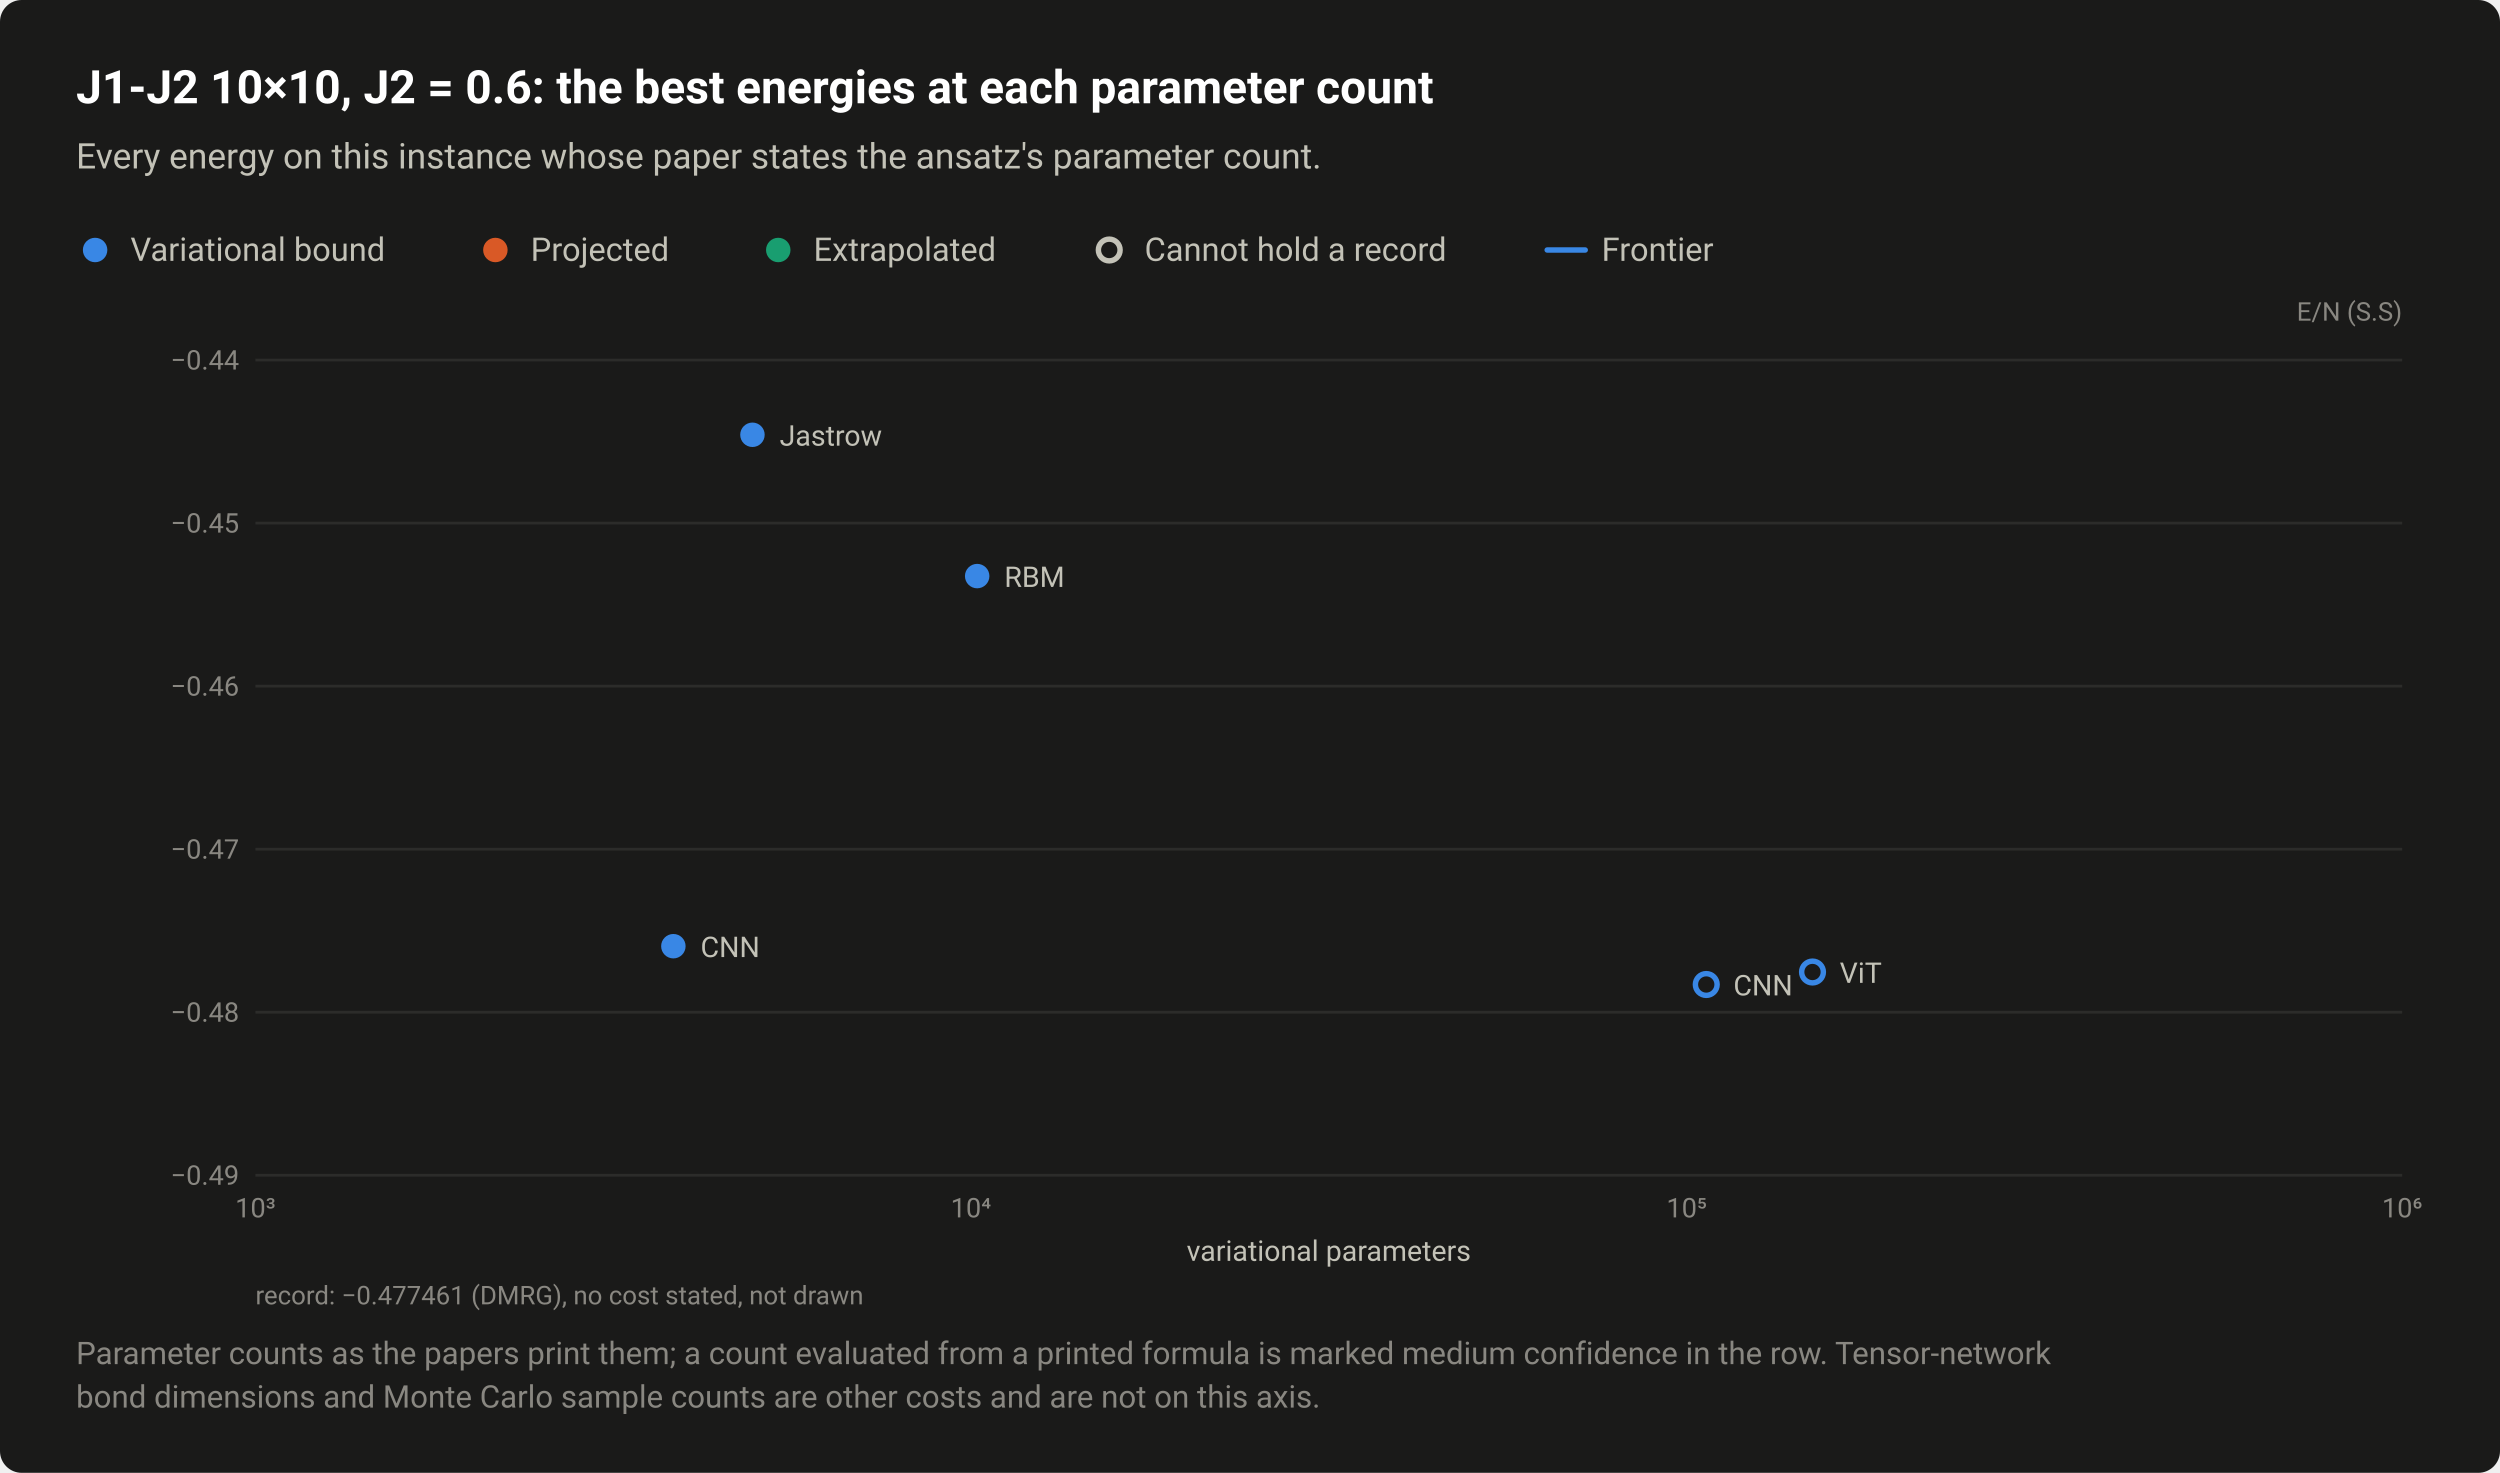
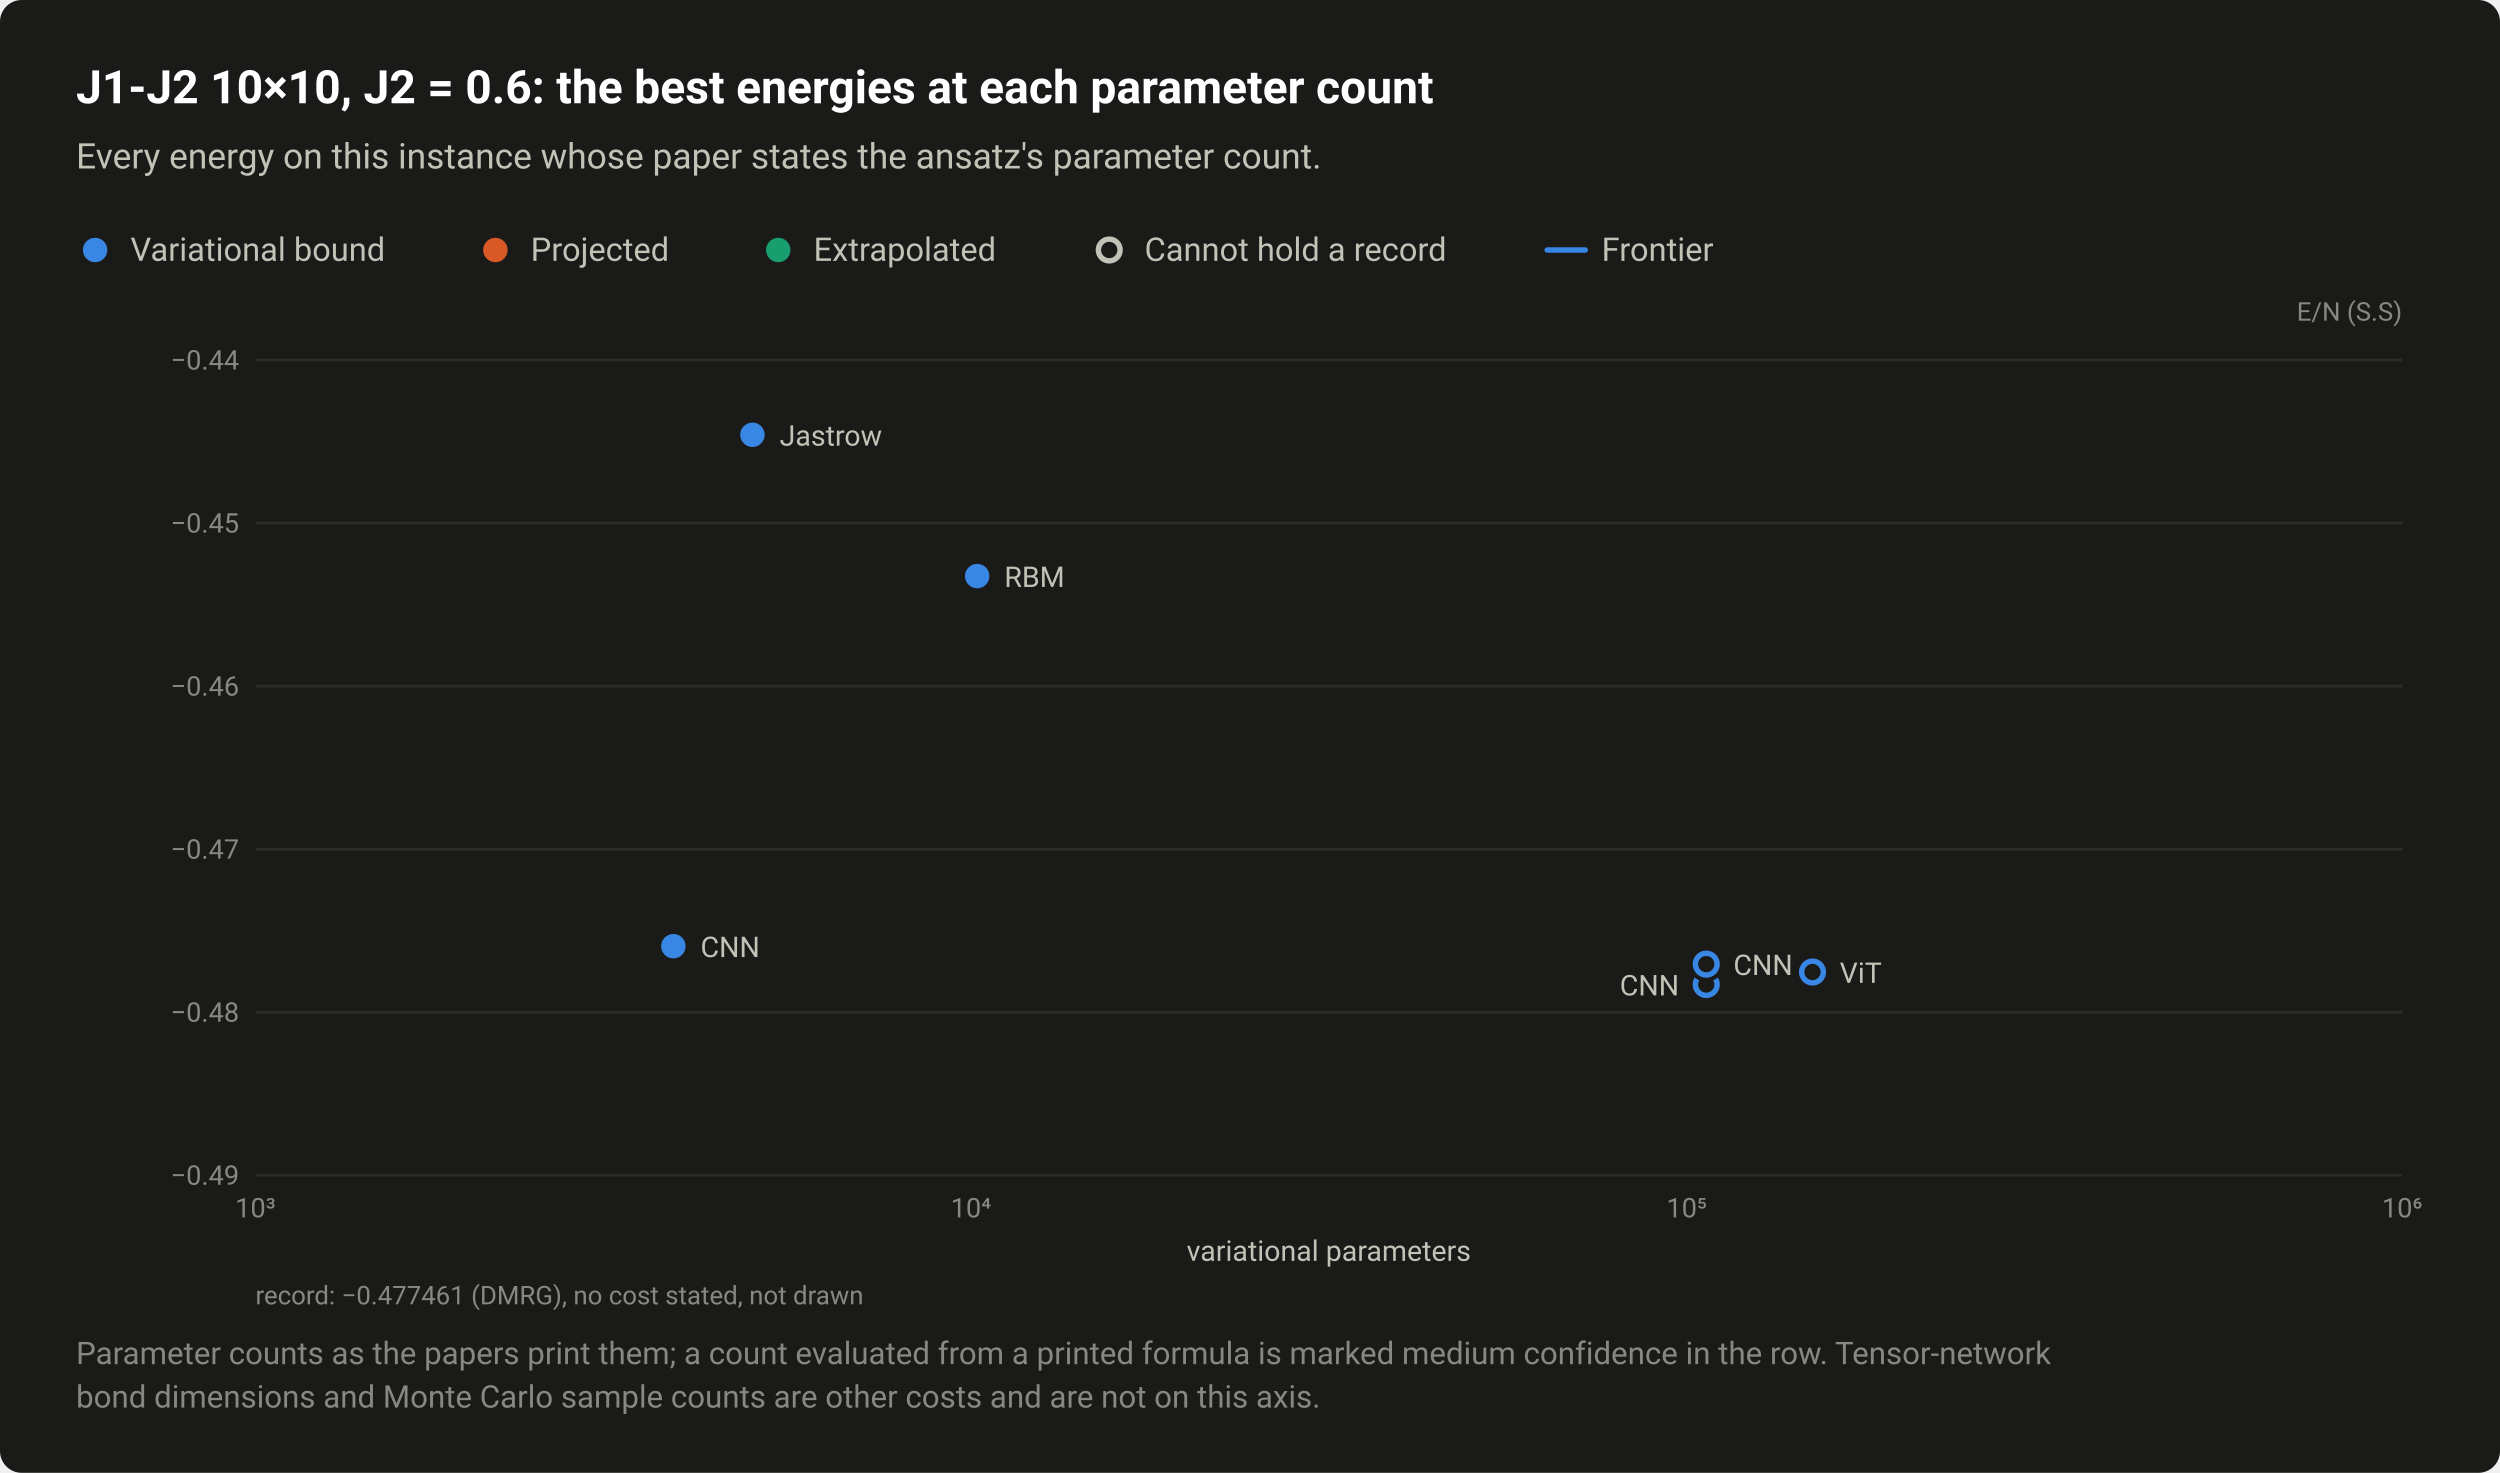
<svg xmlns="http://www.w3.org/2000/svg" width="920" height="542" viewBox="0 0 920 542" role="img" aria-labelledby="title desc">
  <style>text{font-family:system-ui,-apple-system,"Segoe UI",Roboto,"Helvetica Neue",Arial,sans-serif}</style>
  <rect width="920" height="542" rx="8" fill="#1a1a19" />
  <text x="28" y="38" font-size="17" fill="#ffffff" font-weight="600">J1-J2 10×10, J2 = 0.6: the best energies at each parameter count</text>
  <text x="28" y="62" font-size="13" fill="#c3c2b7">Every energy on this instance whose paper states the ansatz's parameter count.</text>
  <circle cx="35" cy="92" r="6.5" fill="#1a1a19" />
  <circle cx="35" cy="92" r="4.5" fill="#3987e5" />
  <text x="48" y="96" font-size="12" fill="#c3c2b7">Variational bound</text>
  <circle cx="182.3" cy="92" r="6.5" fill="#1a1a19" />
  <circle cx="182.3" cy="92" r="4.5" fill="#d95926" />
  <text x="195.3" y="96" font-size="12" fill="#c3c2b7">Projected</text>
  <circle cx="286.4" cy="92" r="6.5" fill="#1a1a19" />
  <circle cx="286.4" cy="92" r="4.5" fill="#199e70" />
  <text x="299.4" y="96" font-size="12" fill="#c3c2b7">Extrapolated</text>
  <circle cx="408.2" cy="92" r="6.5" fill="#1a1a19" />
  <circle cx="408.2" cy="92" r="4" fill="#1a1a19" stroke="#c3c2b7" stroke-width="2" />
  <text x="421.2" y="96" font-size="12" fill="#c3c2b7">Cannot hold a record</text>
  <path d="M569.36 92H583.36" stroke="#3987e5" stroke-width="2" stroke-linecap="round" />
  <text x="589.4" y="96" font-size="12" fill="#c3c2b7">Frontier</text>
  <text x="884" y="118" font-size="9.5" fill="#898781" text-anchor="end">E/N (S.S)</text>
  <path d="M94 432.5H884" stroke="#2c2c2a" stroke-width="1" />
  <text x="88" y="436" font-size="10" fill="#898781" text-anchor="end" style="font-variant-numeric:tabular-nums">−0.49</text>
  <path d="M94 372.5H884" stroke="#2c2c2a" stroke-width="1" />
  <text x="88" y="376" font-size="10" fill="#898781" text-anchor="end" style="font-variant-numeric:tabular-nums">−0.48</text>
  <path d="M94 312.5H884" stroke="#2c2c2a" stroke-width="1" />
  <text x="88" y="316" font-size="10" fill="#898781" text-anchor="end" style="font-variant-numeric:tabular-nums">−0.47</text>
  <path d="M94 252.5H884" stroke="#2c2c2a" stroke-width="1" />
  <text x="88" y="256" font-size="10" fill="#898781" text-anchor="end" style="font-variant-numeric:tabular-nums">−0.46</text>
  <path d="M94 192.5H884" stroke="#2c2c2a" stroke-width="1" />
  <text x="88" y="196" font-size="10" fill="#898781" text-anchor="end" style="font-variant-numeric:tabular-nums">−0.45</text>
  <path d="M94 132.5H884" stroke="#2c2c2a" stroke-width="1" />
  <text x="88" y="136" font-size="10" fill="#898781" text-anchor="end" style="font-variant-numeric:tabular-nums">−0.44</text>
  <text x="94" y="448" font-size="10" fill="#898781" text-anchor="middle" style="font-variant-numeric:tabular-nums">10³</text>
  <text x="357.3" y="448" font-size="10" fill="#898781" text-anchor="middle" style="font-variant-numeric:tabular-nums">10⁴</text>
  <text x="620.7" y="448" font-size="10" fill="#898781" text-anchor="middle" style="font-variant-numeric:tabular-nums">10⁵</text>
  <text x="884" y="448" font-size="10" fill="#898781" text-anchor="middle" style="font-variant-numeric:tabular-nums">10⁶</text>
  <a class="pt" href="/instances/#r-J1J2_square_100_P_0_6-9b4642c7">
    <circle cx="667" cy="357.7" r="6.5" fill="#1a1a19" />
    <circle cx="667" cy="357.7" r="4" fill="#1a1a19" stroke="#3987e5" stroke-width="2" />
  </a>
  <a class="pt" href="/instances/#r-J1J2_square_100_P_0_6-76d39f1d">
    <circle cx="627.9" cy="362.3" r="6.5" fill="#1a1a19" />
    <circle cx="627.9" cy="362.3" r="4" fill="#1a1a19" stroke="#3987e5" stroke-width="2" />
  </a>
+   <a class="pt" href="/instances/#r-J1J2_square_100_P_0_6-08e38257">
+     <circle cx="627.9" cy="354.8" r="6.5" fill="#1a1a19" />
+     <circle cx="627.9" cy="354.8" r="4" fill="#1a1a19" stroke="#3987e5" stroke-width="2" />
+   </a>
  <a class="pt" href="/instances/#r-J1J2_square_100_P_0_6-8b9ae53c">
    <circle cx="359.6" cy="212" r="6.5" fill="#1a1a19" />
    <circle cx="359.6" cy="212" r="4.5" fill="#3987e5" />
  </a>
  <a class="pt" href="/instances/#r-J1J2_square_100_P_0_6-6dcefd94">
    <circle cx="276.9" cy="160" r="6.5" fill="#1a1a19" />
    <circle cx="276.9" cy="160" r="4.5" fill="#3987e5" />
  </a>
  <a class="pt" href="/instances/#r-J1J2_square_100_P_0_6-3d376790">
    <circle cx="247.8" cy="348.2" r="6.5" fill="#1a1a19" />
    <circle cx="247.8" cy="348.2" r="4.5" fill="#3987e5" />
  </a>
  <a class="pt" href="/instances/#r-J1J2_square_100_P_0_6-6dcefd94">
    <text x="286.9" y="164" font-size="10.5" fill="#c3c2b7" text-anchor="start">Jastrow</text>
  </a>
  <a class="pt" href="/instances/#r-J1J2_square_100_P_0_6-8b9ae53c">
    <text x="369.6" y="216" font-size="10.5" fill="#c3c2b7" text-anchor="start">RBM</text>
  </a>
  <a class="pt" href="/instances/#r-J1J2_square_100_P_0_6-3d376790">
    <text x="257.8" y="352.2" font-size="10.5" fill="#c3c2b7" text-anchor="start">CNN</text>
  </a>
+   <a class="pt" href="/instances/#r-J1J2_square_100_P_0_6-08e38257">
+     <text x="637.9" y="358.8" font-size="10.5" fill="#c3c2b7" text-anchor="start">CNN</text>
+   </a>
  <a class="pt" href="/instances/#r-J1J2_square_100_P_0_6-9b4642c7">
    <text x="677" y="361.7" font-size="10.5" fill="#c3c2b7" text-anchor="start">ViT</text>
  </a>
  <a class="pt" href="/instances/#r-J1J2_square_100_P_0_6-76d39f1d">
-     <text x="637.9" y="366.3" font-size="10.5" fill="#c3c2b7" text-anchor="start">CNN</text>
+     <text x="617.9" y="366.3" font-size="10.5" fill="#c3c2b7" text-anchor="end">CNN</text>
  </a>
  <text x="489" y="464" font-size="10.5" fill="#c3c2b7" text-anchor="middle">variational parameters</text>
  <text x="94" y="480" font-size="9.5" fill="#898781">record: −0.477461 (DMRG), no cost stated, not drawn</text>
  <text x="28" y="502" font-size="11.5" fill="#898781">Parameter counts as the papers print them; a count evaluated from a printed formula is marked medium confidence in the row. Tensor-network</text>
  <text x="28" y="518" font-size="11.5" fill="#898781">bond dimensions and Monte Carlo sample counts are other costs and are not on this axis.</text>
</svg>
